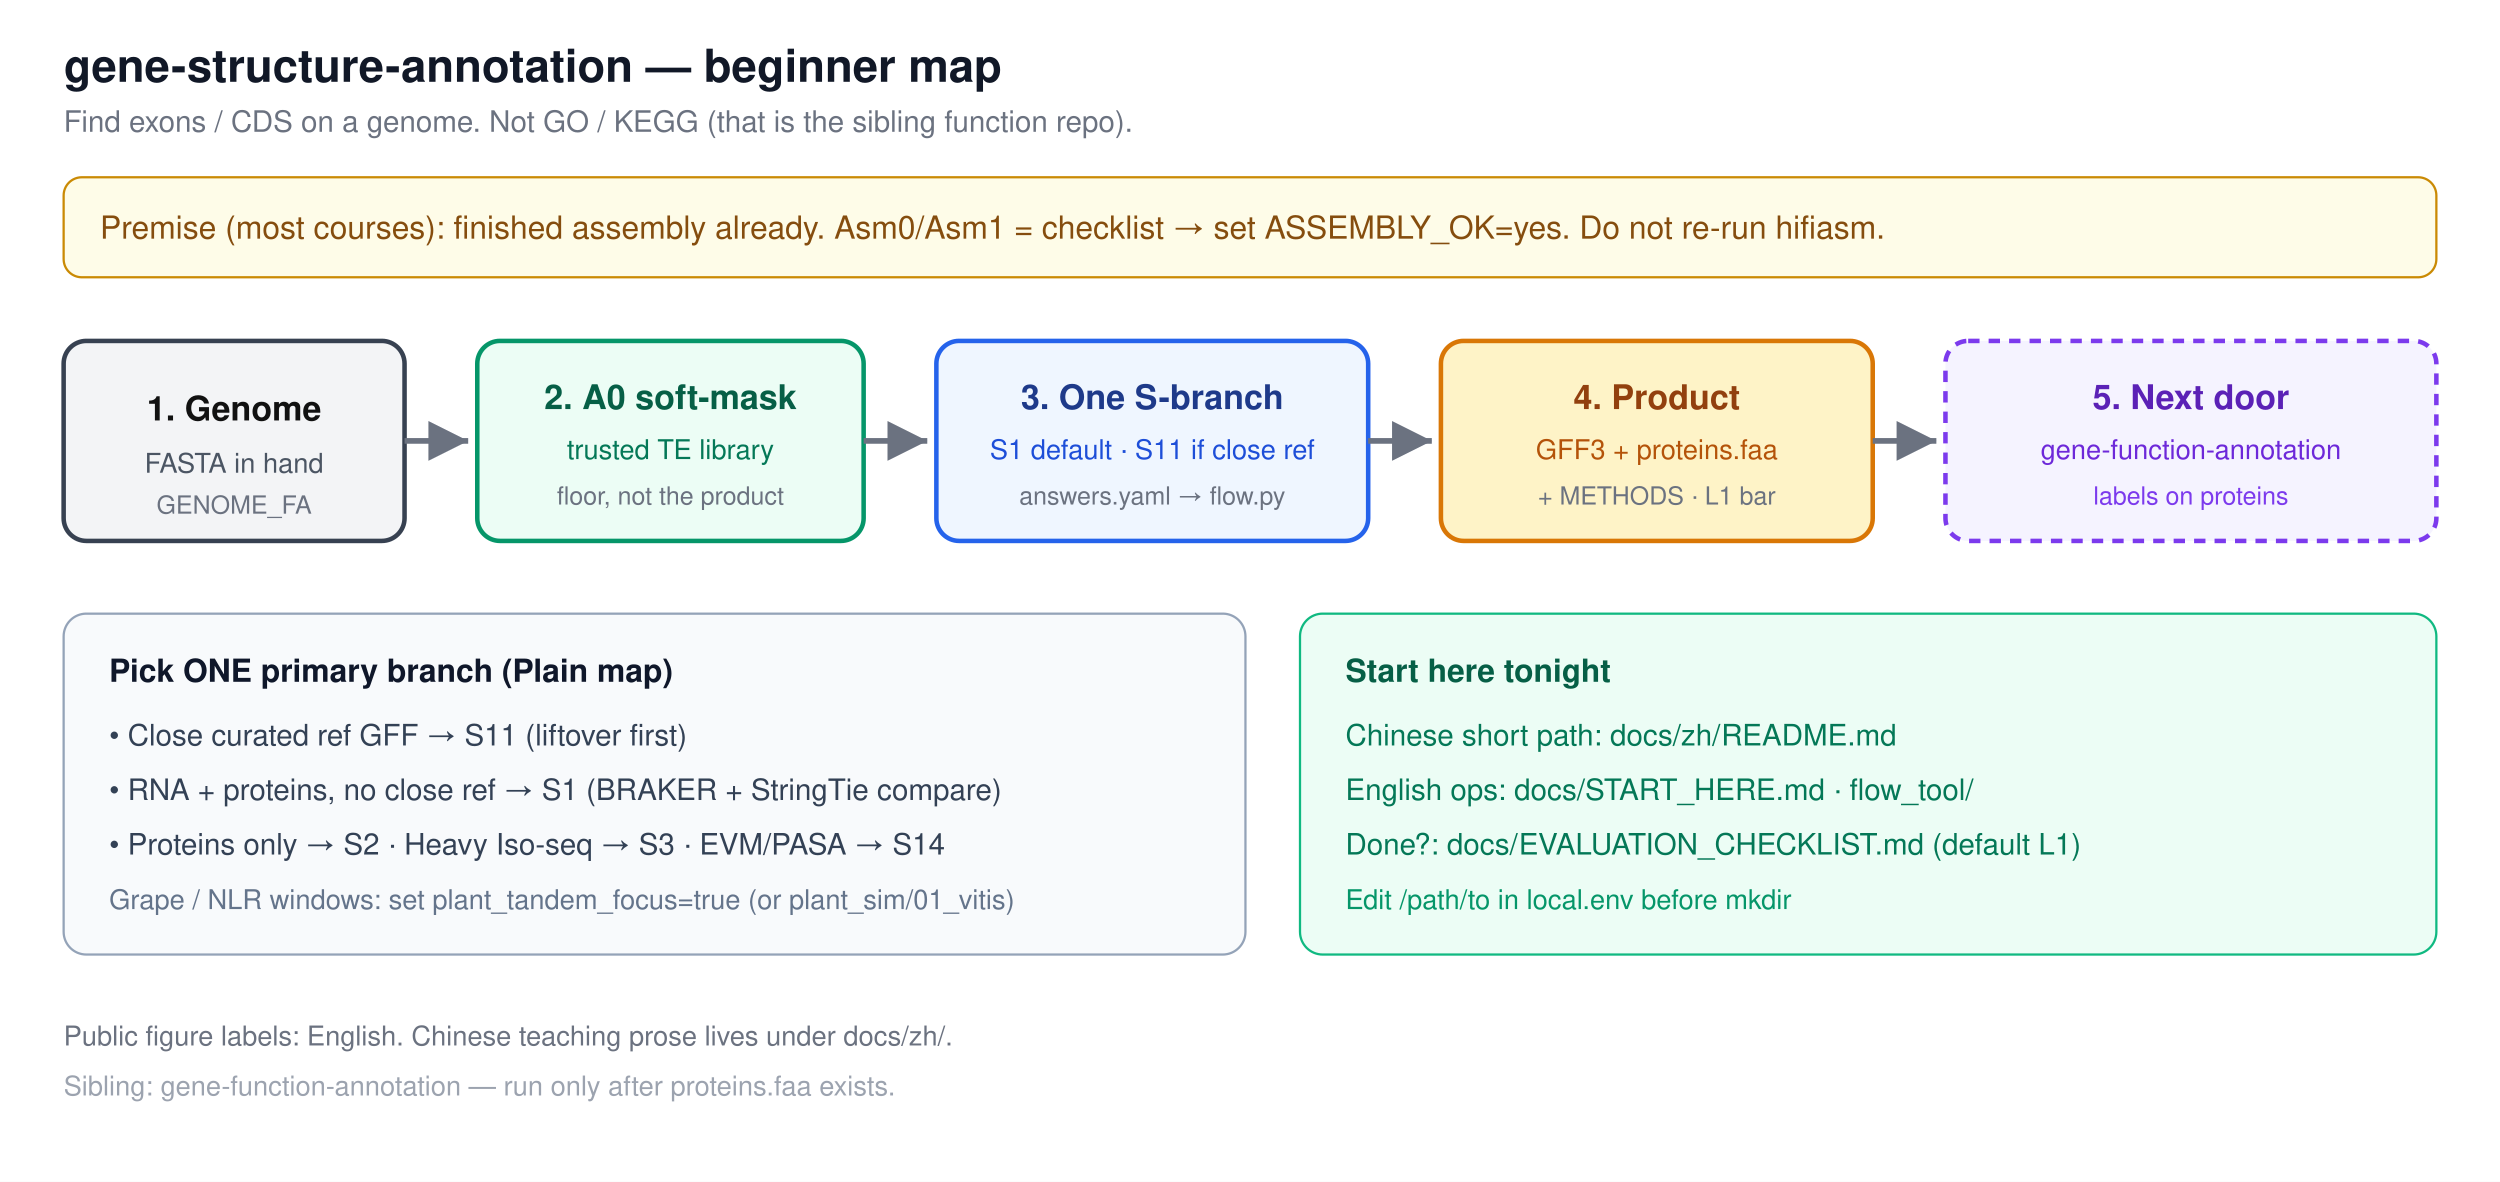
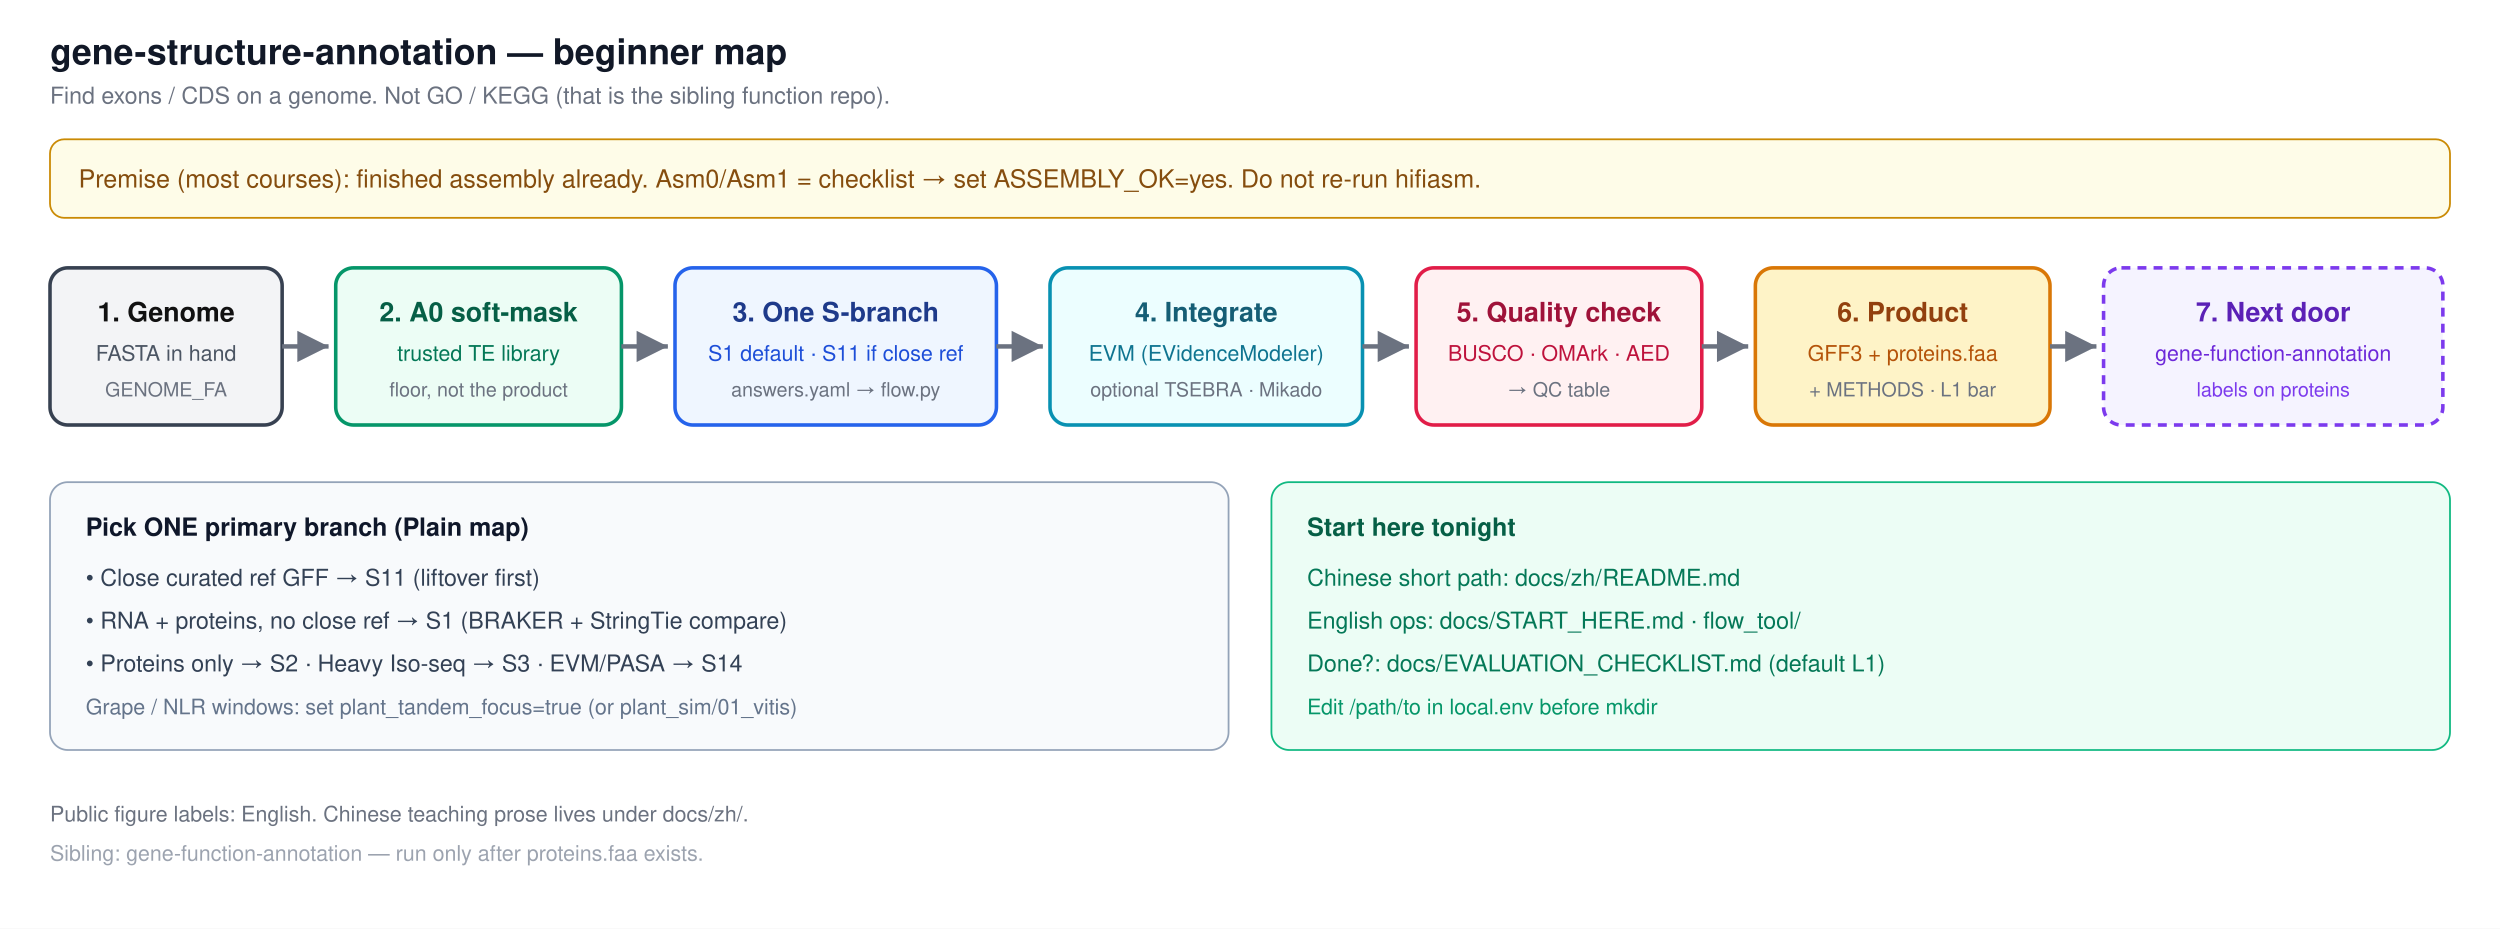
- <svg xmlns="http://www.w3.org/2000/svg" width="1100" height="520" viewBox="0 0 1100 520">
-   <rect width="1100" height="520" fill="#ffffff" />
+ <svg xmlns="http://www.w3.org/2000/svg" width="1400" height="520" viewBox="0 0 1400 520">
+   <rect width="1400" height="520" fill="#ffffff" />
  <text x="28" y="36" font-family="Helvetica,Arial,sans-serif" font-size="20" font-weight="700" fill="#111827">gene-structure-annotation — beginner map</text>
  <text x="28" y="58" font-family="Helvetica,Arial,sans-serif" font-size="13" fill="#6b7280">Find exons / CDS on a genome. Not GO / KEGG (that is the sibling function repo).</text>
-   <rect x="28" y="78" width="1044" height="44" rx="8" fill="#fefce8" stroke="#ca8a04" />
+   <rect x="28" y="78" width="1344" height="44" rx="8" fill="#fefce8" stroke="#ca8a04" />
  <text x="44" y="105" font-family="Helvetica,Arial,sans-serif" font-size="14" fill="#854d0e">Premise (most courses): finished assembly already. Asm0/Asm1 = checklist → set ASSEMBLY_OK=yes. Do not re-run hifiasm.</text>
-   <rect x="28" y="150" width="150" height="88" rx="10" fill="#f3f4f6" stroke="#374151" stroke-width="2" />
-   <text x="103" y="185" text-anchor="middle" font-family="Helvetica,Arial,sans-serif" font-size="15" font-weight="700" fill="#111">1. Genome</text>
-   <text x="103" y="208" text-anchor="middle" font-family="Helvetica,Arial,sans-serif" font-size="12" fill="#4b5563">FASTA in hand</text>
-   <text x="103" y="226" text-anchor="middle" font-family="Helvetica,Arial,sans-serif" font-size="11" fill="#6b7280">GENOME_FA</text>
-   <rect x="210" y="150" width="170" height="88" rx="10" fill="#ecfdf5" stroke="#059669" stroke-width="2" />
-   <text x="295" y="180" text-anchor="middle" font-family="Helvetica,Arial,sans-serif" font-size="15" font-weight="700" fill="#065f46">2. A0 soft-mask</text>
-   <text x="295" y="202" text-anchor="middle" font-family="Helvetica,Arial,sans-serif" font-size="12" fill="#047857">trusted TE library</text>
-   <text x="295" y="222" text-anchor="middle" font-family="Helvetica,Arial,sans-serif" font-size="11" fill="#6b7280">floor, not the product</text>
-   <rect x="412" y="150" width="190" height="88" rx="10" fill="#eff6ff" stroke="#2563eb" stroke-width="2" />
-   <text x="507" y="180" text-anchor="middle" font-family="Helvetica,Arial,sans-serif" font-size="15" font-weight="700" fill="#1e3a8a">3. One S-branch</text>
-   <text x="507" y="202" text-anchor="middle" font-family="Helvetica,Arial,sans-serif" font-size="12" fill="#1d4ed8">S1 default · S11 if close ref</text>
-   <text x="507" y="222" text-anchor="middle" font-family="Helvetica,Arial,sans-serif" font-size="11" fill="#6b7280">answers.yaml → flow.py</text>
-   <rect x="634" y="150" width="190" height="88" rx="10" fill="#fef3c7" stroke="#d97706" stroke-width="2" />
-   <text x="729" y="180" text-anchor="middle" font-family="Helvetica,Arial,sans-serif" font-size="15" font-weight="700" fill="#92400e">4. Product</text>
-   <text x="729" y="202" text-anchor="middle" font-family="Helvetica,Arial,sans-serif" font-size="12" fill="#b45309">GFF3 + proteins.faa</text>
-   <text x="729" y="222" text-anchor="middle" font-family="Helvetica,Arial,sans-serif" font-size="11" fill="#6b7280">+ METHODS · L1 bar</text>
-   <rect x="856" y="150" width="216" height="88" rx="10" fill="#f5f3ff" stroke="#7c3aed" stroke-width="2" stroke-dasharray="5 4" />
-   <text x="964" y="180" text-anchor="middle" font-family="Helvetica,Arial,sans-serif" font-size="15" font-weight="700" fill="#5b21b6">5. Next door</text>
-   <text x="964" y="202" text-anchor="middle" font-family="Helvetica,Arial,sans-serif" font-size="12" fill="#6d28d9">gene-function-annotation</text>
-   <text x="964" y="222" text-anchor="middle" font-family="Helvetica,Arial,sans-serif" font-size="11" fill="#7c3aed">labels on proteins</text>
+   <rect x="28" y="150" width="130" height="88" rx="10" fill="#f3f4f6" stroke="#374151" stroke-width="2" />
+   <text x="93" y="180" text-anchor="middle" font-family="Helvetica,Arial,sans-serif" font-size="15" font-weight="700" fill="#111">1. Genome</text>
+   <text x="93" y="202" text-anchor="middle" font-family="Helvetica,Arial,sans-serif" font-size="12" fill="#4b5563">FASTA in hand</text>
+   <text x="93" y="222" text-anchor="middle" font-family="Helvetica,Arial,sans-serif" font-size="11" fill="#6b7280">GENOME_FA</text>
+   <rect x="188" y="150" width="160" height="88" rx="10" fill="#ecfdf5" stroke="#059669" stroke-width="2" />
+   <text x="268" y="180" text-anchor="middle" font-family="Helvetica,Arial,sans-serif" font-size="15" font-weight="700" fill="#065f46">2. A0 soft-mask</text>
+   <text x="268" y="202" text-anchor="middle" font-family="Helvetica,Arial,sans-serif" font-size="12" fill="#047857">trusted TE library</text>
+   <text x="268" y="222" text-anchor="middle" font-family="Helvetica,Arial,sans-serif" font-size="11" fill="#6b7280">floor, not the product</text>
+   <rect x="378" y="150" width="180" height="88" rx="10" fill="#eff6ff" stroke="#2563eb" stroke-width="2" />
+   <text x="468" y="180" text-anchor="middle" font-family="Helvetica,Arial,sans-serif" font-size="15" font-weight="700" fill="#1e3a8a">3. One S-branch</text>
+   <text x="468" y="202" text-anchor="middle" font-family="Helvetica,Arial,sans-serif" font-size="12" fill="#1d4ed8">S1 default · S11 if close ref</text>
+   <text x="468" y="222" text-anchor="middle" font-family="Helvetica,Arial,sans-serif" font-size="11" fill="#6b7280">answers.yaml → flow.py</text>
+   <rect x="588" y="150" width="175" height="88" rx="10" fill="#ecfeff" stroke="#0891b2" stroke-width="2" />
+   <text x="675.5" y="180" text-anchor="middle" font-family="Helvetica,Arial,sans-serif" font-size="15" font-weight="700" fill="#155e75">4. Integrate</text>
+   <text x="675.5" y="202" text-anchor="middle" font-family="Helvetica,Arial,sans-serif" font-size="12" fill="#0e7490">EVM (EVidenceModeler)</text>
+   <text x="675.5" y="222" text-anchor="middle" font-family="Helvetica,Arial,sans-serif" font-size="11" fill="#6b7280">optional TSEBRA · Mikado</text>
+   <rect x="793" y="150" width="160" height="88" rx="10" fill="#fff1f2" stroke="#e11d48" stroke-width="2" />
+   <text x="873" y="180" text-anchor="middle" font-family="Helvetica,Arial,sans-serif" font-size="15" font-weight="700" fill="#9f1239">5. Quality check</text>
+   <text x="873" y="202" text-anchor="middle" font-family="Helvetica,Arial,sans-serif" font-size="12" fill="#be123c">BUSCO · OMArk · AED</text>
+   <text x="873" y="222" text-anchor="middle" font-family="Helvetica,Arial,sans-serif" font-size="11" fill="#6b7280">→ QC table</text>
+   <rect x="983" y="150" width="165" height="88" rx="10" fill="#fef3c7" stroke="#d97706" stroke-width="2" />
+   <text x="1065.5" y="180" text-anchor="middle" font-family="Helvetica,Arial,sans-serif" font-size="15" font-weight="700" fill="#92400e">6. Product</text>
+   <text x="1065.5" y="202" text-anchor="middle" font-family="Helvetica,Arial,sans-serif" font-size="12" fill="#b45309">GFF3 + proteins.faa</text>
+   <text x="1065.5" y="222" text-anchor="middle" font-family="Helvetica,Arial,sans-serif" font-size="11" fill="#6b7280">+ METHODS · L1 bar</text>
+   <rect x="1178" y="150" width="190" height="88" rx="10" fill="#f5f3ff" stroke="#7c3aed" stroke-width="2" stroke-dasharray="5 4" />
+   <text x="1273" y="180" text-anchor="middle" font-family="Helvetica,Arial,sans-serif" font-size="15" font-weight="700" fill="#5b21b6">7. Next door</text>
+   <text x="1273" y="202" text-anchor="middle" font-family="Helvetica,Arial,sans-serif" font-size="12" fill="#6d28d9">gene-function-annotation</text>
+   <text x="1273" y="222" text-anchor="middle" font-family="Helvetica,Arial,sans-serif" font-size="11" fill="#7c3aed">labels on proteins</text>
  <defs>
    <marker id="arr" markerWidth="9" markerHeight="9" refX="7" refY="3.5" orient="auto">
      <path d="M0,0 L7,3.5 L0,7 Z" fill="#6b7280" />
    </marker>
  </defs>
-   <line x1="178" y1="194" x2="206" y2="194" stroke="#6b7280" stroke-width="2.5" marker-end="url(#arr)" />
-   <line x1="380" y1="194" x2="408" y2="194" stroke="#6b7280" stroke-width="2.5" marker-end="url(#arr)" />
-   <line x1="602" y1="194" x2="630" y2="194" stroke="#6b7280" stroke-width="2.5" marker-end="url(#arr)" />
-   <line x1="824" y1="194" x2="852" y2="194" stroke="#6b7280" stroke-width="2.5" marker-end="url(#arr)" />
-   <rect x="28" y="270" width="520" height="150" rx="10" fill="#f8fafc" stroke="#94a3b8" />
+   <line x1="158" y1="194" x2="184" y2="194" stroke="#6b7280" stroke-width="2.5" marker-end="url(#arr)" />
+   <line x1="348" y1="194" x2="374" y2="194" stroke="#6b7280" stroke-width="2.5" marker-end="url(#arr)" />
+   <line x1="558" y1="194" x2="584" y2="194" stroke="#6b7280" stroke-width="2.5" marker-end="url(#arr)" />
+   <line x1="763" y1="194" x2="789" y2="194" stroke="#6b7280" stroke-width="2.5" marker-end="url(#arr)" />
+   <line x1="953" y1="194" x2="979" y2="194" stroke="#6b7280" stroke-width="2.5" marker-end="url(#arr)" />
+   <line x1="1148" y1="194" x2="1174" y2="194" stroke="#6b7280" stroke-width="2.5" marker-end="url(#arr)" />
+   <rect x="28" y="270" width="660" height="150" rx="10" fill="#f8fafc" stroke="#94a3b8" />
  <text x="48" y="300" font-family="Helvetica,Arial,sans-serif" font-size="14" font-weight="700" fill="#0f172a">Pick ONE primary branch (Plain map)</text>
  <text x="48" y="328" font-family="Helvetica,Arial,sans-serif" font-size="13" fill="#334155">• Close curated ref GFF → S11 (liftover first)</text>
  <text x="48" y="352" font-family="Helvetica,Arial,sans-serif" font-size="13" fill="#334155">• RNA + proteins, no close ref → S1 (BRAKER + StringTie compare)</text>
  <text x="48" y="376" font-family="Helvetica,Arial,sans-serif" font-size="13" fill="#334155">• Proteins only → S2 · Heavy Iso-seq → S3 · EVM/PASA → S14</text>
  <text x="48" y="400" font-family="Helvetica,Arial,sans-serif" font-size="12" fill="#64748b">Grape / NLR windows: set plant_tandem_focus=true (or plant_sim/01_vitis)</text>
-   <rect x="572" y="270" width="500" height="150" rx="10" fill="#ecfdf5" stroke="#10b981" />
-   <text x="592" y="300" font-family="Helvetica,Arial,sans-serif" font-size="14" font-weight="700" fill="#065f46">Start here tonight</text>
-   <text x="592" y="328" font-family="Helvetica,Arial,sans-serif" font-size="13" fill="#047857">Chinese short path: docs/zh/README.md</text>
-   <text x="592" y="352" font-family="Helvetica,Arial,sans-serif" font-size="13" fill="#047857">English ops: docs/START_HERE.md · flow_tool/</text>
-   <text x="592" y="376" font-family="Helvetica,Arial,sans-serif" font-size="13" fill="#047857">Done?: docs/EVALUATION_CHECKLIST.md (default L1)</text>
-   <text x="592" y="400" font-family="Helvetica,Arial,sans-serif" font-size="12" fill="#059669">Edit /path/to in local.env before mkdir</text>
+   <rect x="712" y="270" width="660" height="150" rx="10" fill="#ecfdf5" stroke="#10b981" />
+   <text x="732" y="300" font-family="Helvetica,Arial,sans-serif" font-size="14" font-weight="700" fill="#065f46">Start here tonight</text>
+   <text x="732" y="328" font-family="Helvetica,Arial,sans-serif" font-size="13" fill="#047857">Chinese short path: docs/zh/README.md</text>
+   <text x="732" y="352" font-family="Helvetica,Arial,sans-serif" font-size="13" fill="#047857">English ops: docs/START_HERE.md · flow_tool/</text>
+   <text x="732" y="376" font-family="Helvetica,Arial,sans-serif" font-size="13" fill="#047857">Done?: docs/EVALUATION_CHECKLIST.md (default L1)</text>
+   <text x="732" y="400" font-family="Helvetica,Arial,sans-serif" font-size="12" fill="#059669">Edit /path/to in local.env before mkdir</text>
  <text x="28" y="460" font-family="Helvetica,Arial,sans-serif" font-size="12" fill="#6b7280">Public figure labels: English. Chinese teaching prose lives under docs/zh/.</text>
  <text x="28" y="482" font-family="Helvetica,Arial,sans-serif" font-size="12" fill="#9ca3af">Sibling: gene-function-annotation — run only after proteins.faa exists.</text>
</svg>
